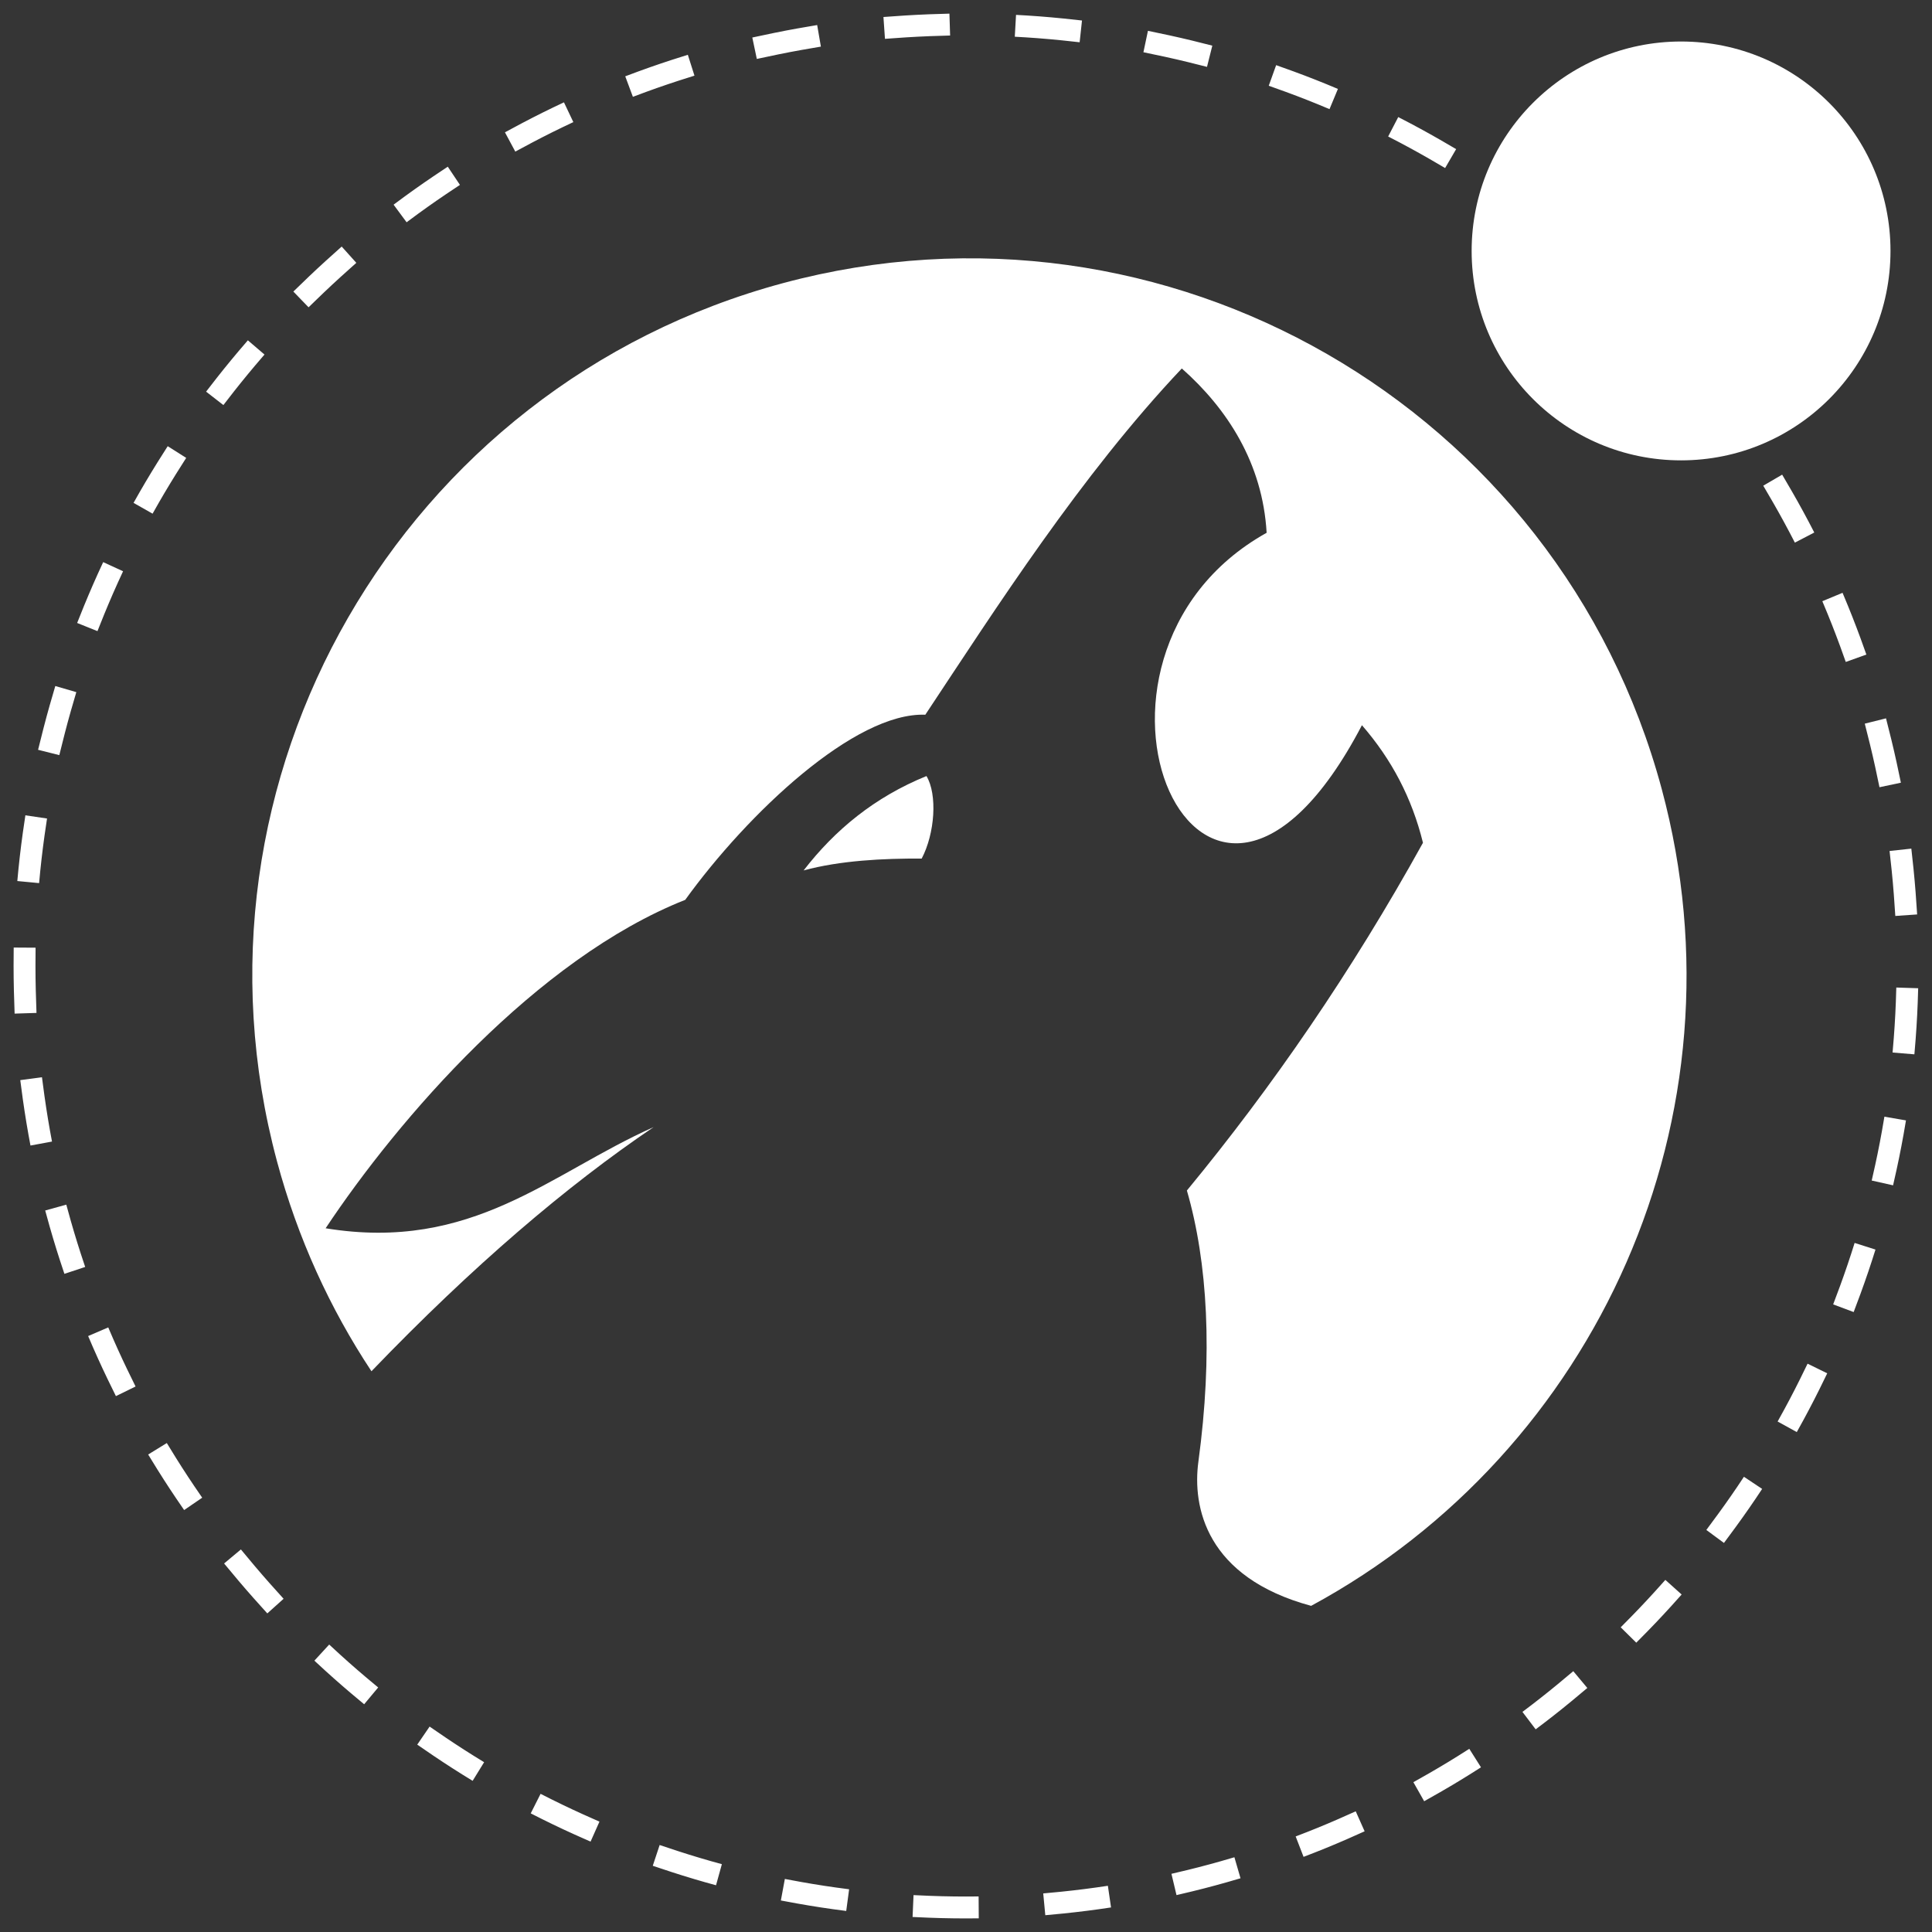
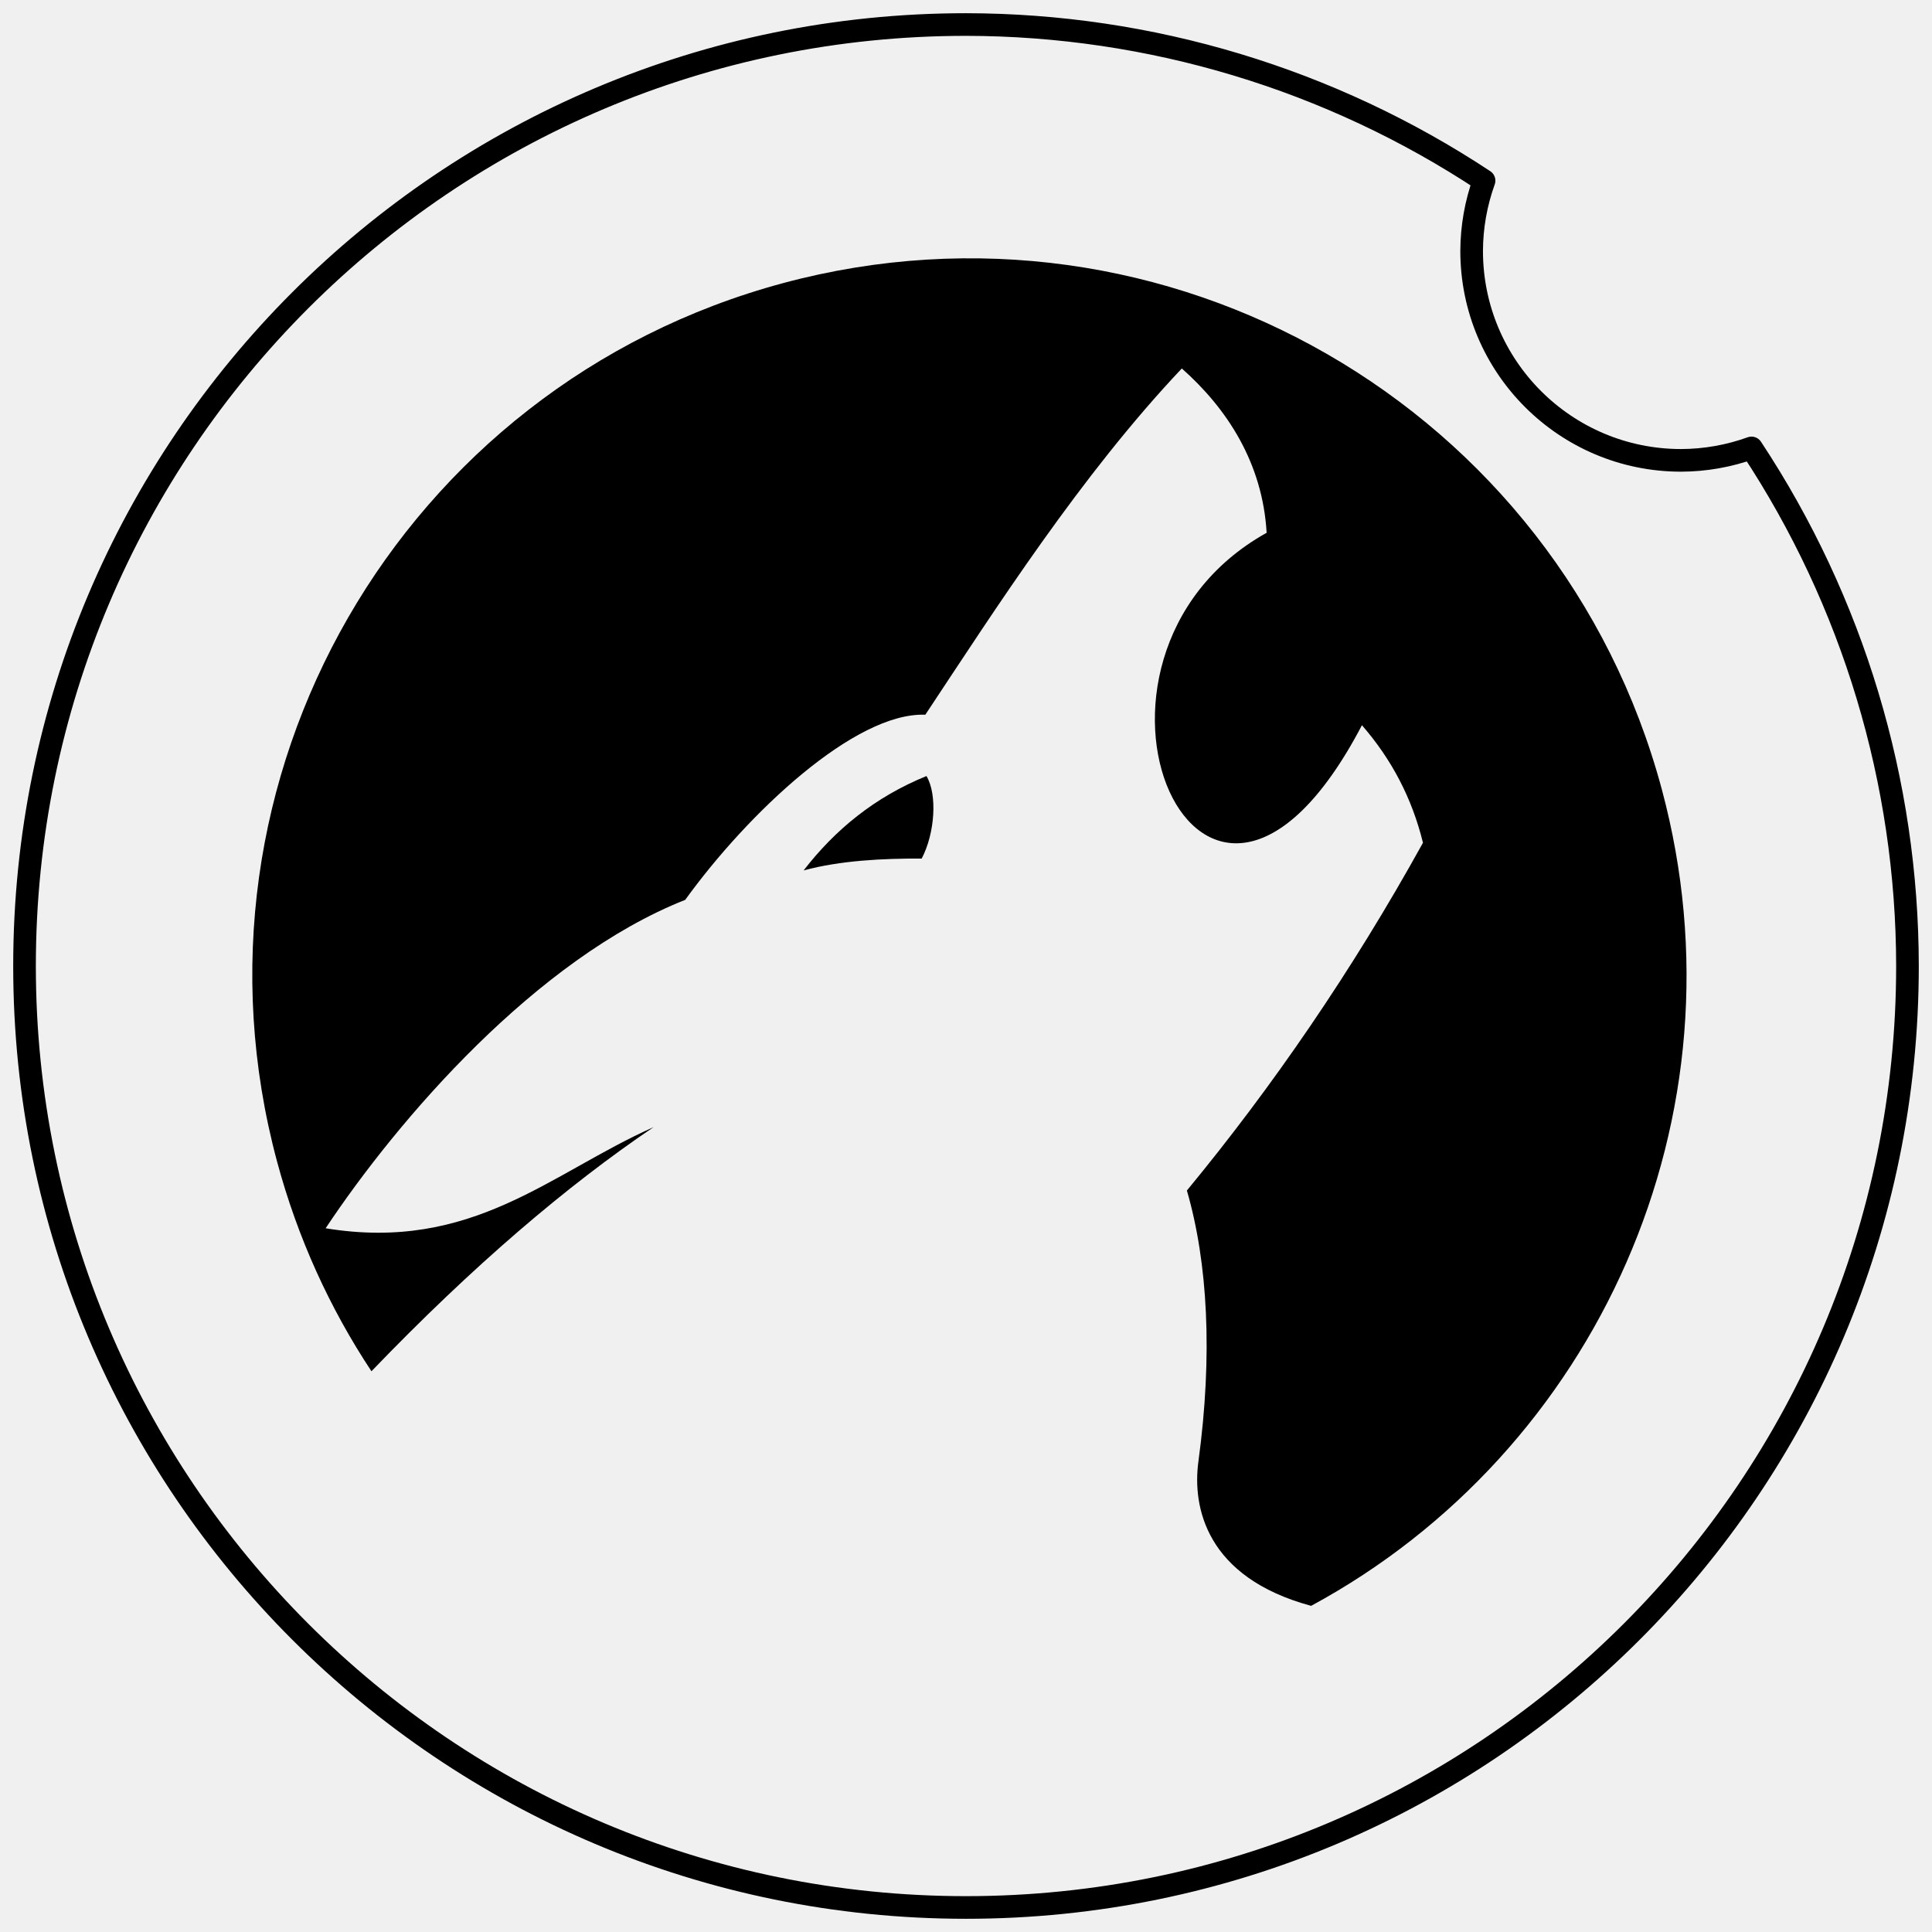
<svg xmlns="http://www.w3.org/2000/svg" id="svg6" version="1.1" style="height: 512px; width: 512px;" viewBox="0 0 512 512">
  <defs id="defs10" />
-   <path style="fill:#353535;fill-opacity:1" fill="#000" id="path2" d="M0 0h512v512H0z" />
-   <path style="fill:#ffffff;stroke-width:1" id="path4" d="M 207.546,75.022 C 106.213,102.279 46.171,206.505 73.428,307.838 c 5.459,20.297 14.016,38.944 25.013,55.558 26.885,-27.971 51.898,-49.238 74.767,-64.696 -27.362,12.171 -47.978,33.179 -86.915,26.806 19.245,-28.969 55.914,-71.46 95.298,-87.037 16.594,-22.985 44.98,-49.77 63.63,-49.06 18.59,-28.028 41.193,-63.431 67.971,-91.762 11.996,10.617 21.409,25.039 22.478,43.546 -59.88,33.42 -17.287,132.267 25.258,50.996 7.881,9.075 13.251,19.285 16.174,31.156 -18.839,34.056 -39.969,64.758 -62.564,92.155 5.529,19.07 6.894,43.489 3.047,71.857 -1.618,11.935 1.968,30.667 29.879,38.21 C 423.123,384.642 463.702,295.824 440.385,209.135 413.129,107.802 308.878,47.767 207.545,75.024 Z m 37.977,130.639 c -13.775,5.607 -24.261,14.277 -32.557,25.011 9.648,-2.626 21.086,-3.202 31.289,-3.141 3.521,-6.687 4.199,-16.999 1.268,-21.871 z" />
-   <circle r="249.5" cy="256" cx="256" id="path4491" style="color:#000000;display:inline;overflow:visible;visibility:visible;opacity:1;fill:none;fill-opacity:0.502;fill-rule:nonzero;stroke:#ffffff;stroke-width:5.8;stroke-linecap:square;stroke-linejoin:round;stroke-miterlimit:4;stroke-dasharray:11.6,23.2;stroke-dashoffset:26.1;stroke-opacity:1;marker:none;enable-background:accumulate" />
-   <circle r="55.5" cy="66.5" cx="445.5" id="path4493" style="color:#000000;display:inline;overflow:visible;visibility:visible;opacity:1;fill:#ffffff;fill-opacity:1;fill-rule:nonzero;stroke:none;stroke-width:6;stroke-linecap:square;stroke-linejoin:round;stroke-miterlimit:4;stroke-dasharray:12, 24;stroke-dashoffset:0;stroke-opacity:1;marker:none;enable-background:accumulate" />
+   <path style="fill:#000000;stroke-width:1;fill-opacity:1" id="path4" d="M 207.546,75.022 C 106.213,102.279 46.171,206.505 73.428,307.838 c 5.459,20.297 14.016,38.944 25.013,55.558 26.885,-27.971 51.898,-49.238 74.767,-64.696 -27.362,12.171 -47.978,33.179 -86.915,26.806 19.245,-28.969 55.914,-71.46 95.298,-87.037 16.594,-22.985 44.98,-49.77 63.63,-49.06 18.59,-28.028 41.193,-63.431 67.971,-91.762 11.996,10.617 21.409,25.039 22.478,43.546 -59.88,33.42 -17.287,132.267 25.258,50.996 7.881,9.075 13.251,19.285 16.174,31.156 -18.839,34.056 -39.969,64.758 -62.564,92.155 5.529,19.07 6.894,43.489 3.047,71.857 -1.618,11.935 1.968,30.667 29.879,38.21 C 423.123,384.642 463.702,295.824 440.385,209.135 413.129,107.802 308.878,47.767 207.545,75.024 Z m 37.977,130.639 c -13.775,5.607 -24.261,14.277 -32.557,25.011 9.648,-2.626 21.086,-3.202 31.289,-3.141 3.521,-6.687 4.199,-16.999 1.268,-21.871 z" />
+   <path style="color:#000000;display:inline;overflow:visible;visibility:visible;opacity:1;fill:none;fill-opacity:0.502;fill-rule:nonzero;stroke:#000000;stroke-width:6;stroke-linecap:square;stroke-linejoin:round;stroke-miterlimit:4;stroke-dasharray:none;stroke-dashoffset:26.1;stroke-opacity:1;marker:none;enable-background:accumulate" d="M 256 6.5 A 249.5 249.5 0 0 0 6.5 256 A 249.5 249.5 0 0 0 256 505.5 A 249.5 249.5 0 0 0 505.5 256 A 249.5 249.5 0 0 0 464.168 118.707 A 55.5 55.5 0 0 1 445.5 122 A 55.5 55.5 0 0 1 390 66.5 A 55.5 55.5 0 0 1 393.289 47.877 A 249.5 249.5 0 0 0 256 6.5 z " id="path4491" />
</svg>
